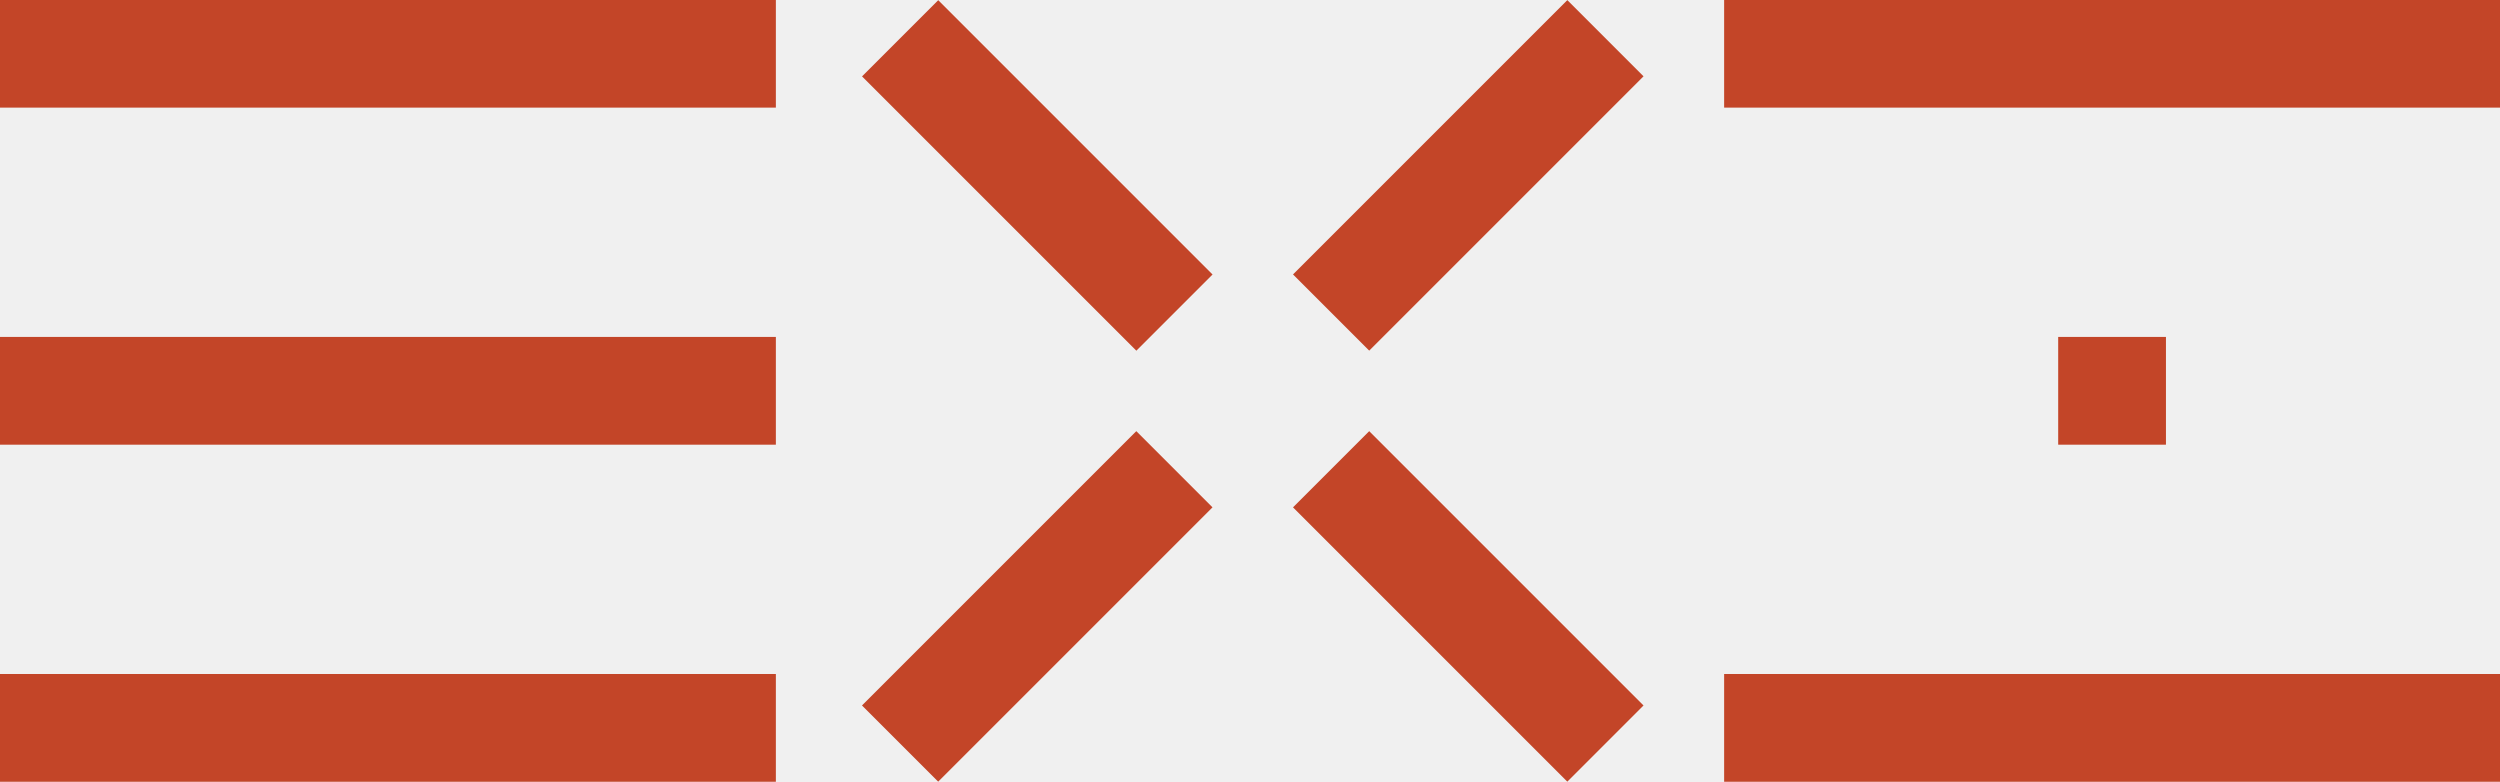
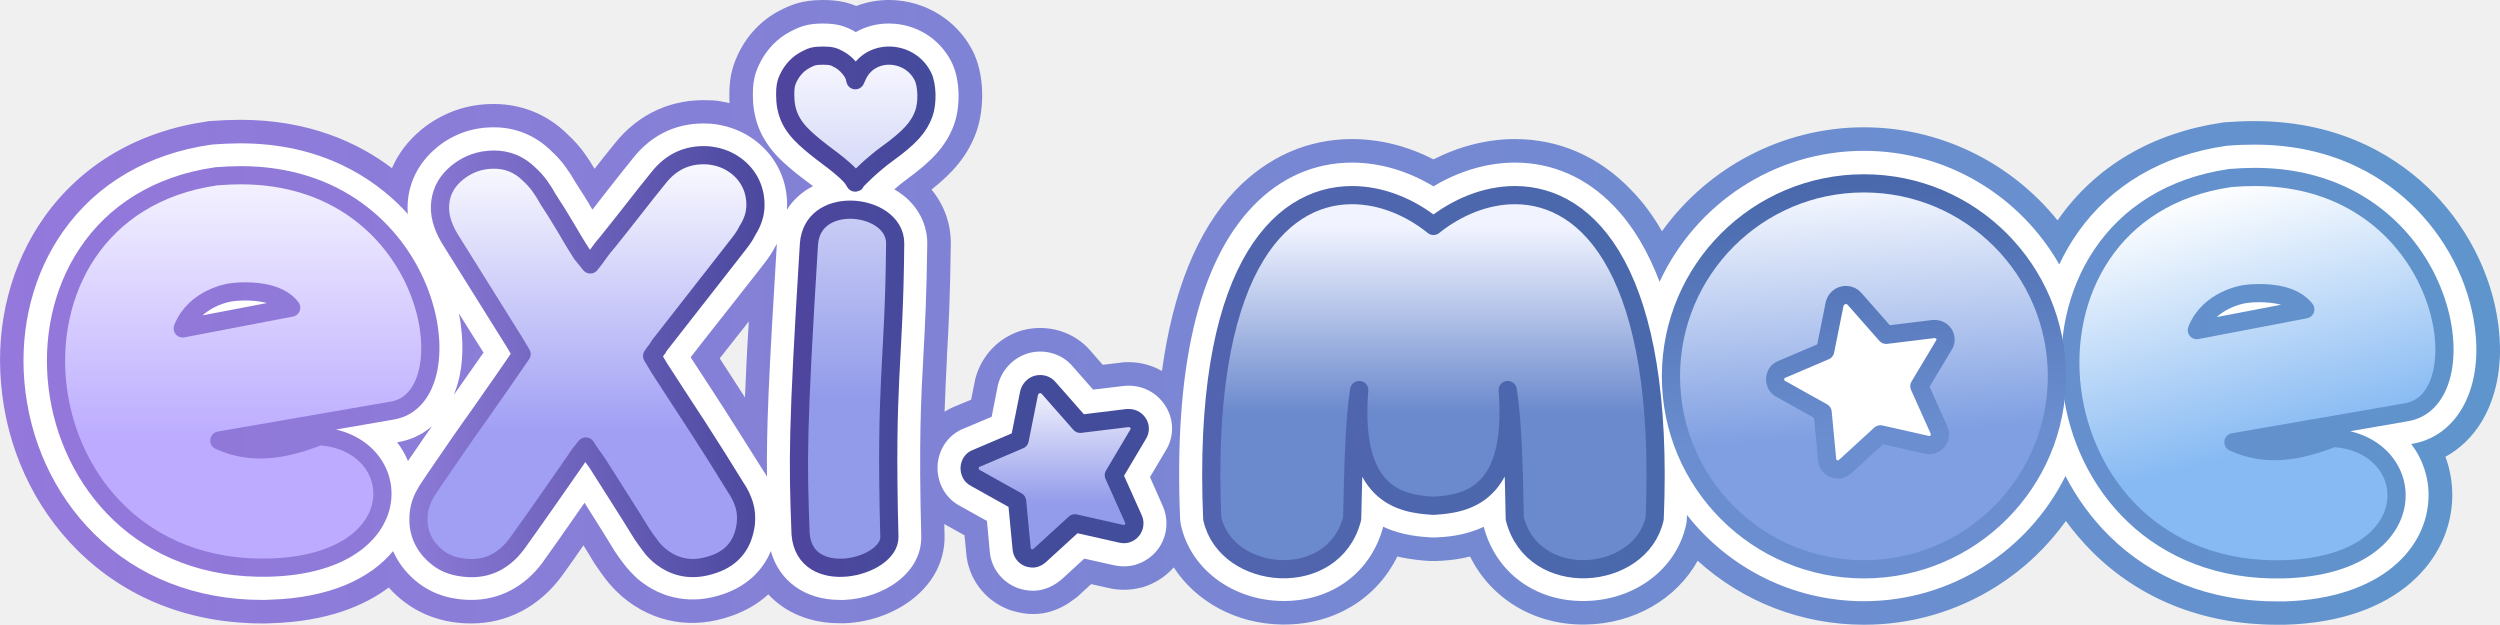
- <svg xmlns="http://www.w3.org/2000/svg" version="1.1" viewBox="0 0 58 18.132">
-   <g transform="translate(0 -4.1633)">
-     <g transform="translate(-75 -135.27)">
-       <rect fill="#c34528" x="75" y="139.43" width="18" height="2.5" />
-       <rect fill="#c34528" x="75" y="147.25" width="18" height="2.5" />
-       <rect fill="#c34528" x="75" y="155.07" width="18" height="2.5" />
-     </g>
-     <g transform="translate(-71.232 -139.8)">
-       <rect fill="#c34528" transform="rotate(-45)" x="-34.719" y="177.88" width="9" height="2.5" />
-       <rect fill="#c34528" transform="matrix(-.70711 -.70711 -.70711 .70711 0 0)" x="-190.7" y="36.04" width="9" height="2.5" />
-       <rect fill="#c34528" transform="rotate(-45)" x="-48.861" y="177.88" width="9" height="2.5" />
-       <rect fill="#c34528" transform="matrix(-.70711 -.70711 -.70711 .70711 0 0)" x="-176.56" y="36.04" width="9" height="2.5" />
-     </g>
-     <g transform="translate(-75 -135.27)">
-       <rect fill="#c34528" x="115" y="139.43" width="18" height="2.5" />
-       <rect fill="#c34528" x="122.75" y="147.25" width="2.5" height="2.5" />
-       <rect fill="#c34528" x="115" y="155.07" width="18" height="2.5" />
-     </g>
-   </g>
+ <svg xmlns="http://www.w3.org/2000/svg" version="1.1" viewBox="0 0 1168.5 292.1" xml:space="preserve">
+   <style type="text/css">
+ 	.st0{fill:url(#i);}
+ 	.st1, .st2{fill:#FFFFFF;}
+ 	.st3{fill:url(#h);stroke:url(#g);stroke-width:8.5;stroke-linecap:round;stroke-linejoin:round;}
+ 	.st4{fill:url(#f);stroke:url(#e);stroke-width:8.5;stroke-linecap:round;stroke-linejoin:round;}
+ 	.st5{fill:url(#d);stroke:url(#c);stroke-width:8.5;stroke-linecap:round;stroke-linejoin:round;}
+ 	.st6{fill:url(#b);stroke:url(#a);stroke-width:8.5;stroke-linecap:round;stroke-linejoin:round;stroke-miterlimit:37.795;}
+ 	.st7{fill:url(#o);stroke:url(#n);stroke-width:8.5;stroke-linecap:round;stroke-linejoin:round;}
+ 	.st8{fill:url(#m);stroke:url(#l);stroke-width:8.5;stroke-linecap:round;stroke-linejoin:round;stroke-miterlimit:15.118;}
+ 	.st9{fill:url(#k);stroke:url(#j);stroke-width:8.5;stroke-linecap:round;stroke-linejoin:round;stroke-miterlimit:10;}
+ </style>
+   <linearGradient id="i" x2="1168.5" y1="146.05" y2="146.05" gradientUnits="userSpaceOnUse">
+     <stop stop-color="#9478DB" offset="0" />
+     <stop stop-color="#5E95CC" offset="1" />
+   </linearGradient>
+   <path class="st0" d="m1168.2 156.4c-1.9-24-13.1-48.1-30.8-66.2-15-15.3-41.7-33.6-83.7-33.6-4.6 0-8.6 0.2-13.1 0.5-0.5 0-0.9 0.1-1.2 0.1-0.2 0-0.5 0.1-0.7 0.1-32.6 4.8-59.1 20.3-76.5 45-0.2 0.2-0.3 0.5-0.5 0.7-21.9-27.2-55.1-43.5-90.5-43.5-37.7 0-72.8 18.5-94.4 48.6-4.2-7.4-9-13.8-14.4-19.3-14.9-15.6-33.7-23.8-54.3-23.8-12.8 0-25.9 3.3-38.1 9.5-12.2-6.3-25.2-9.5-38.1-9.5-20.6 0-39.4 8.3-54.4 23.9-17.8 18.7-29.3 47-34.4 84.5-5.1-2.9-11-4.4-17.2-4.1-0.6 0-1.1 0.1-1.5 0.1-0.2 0-0.4 0-0.5 0.1l-8.5 1-5.5-6.3c-7.6-9.1-20-12.9-31.7-9.9-10.8 2.9-19.3 11.5-22.2 22.3-0.2 0.5-0.3 1-0.3 1.3 0 0.1-0.1 0.3-0.1 0.4l-1.7 8.5-7.2 3c-1.8 0.7-3.6 1.6-5.2 2.6 0.3-9.3 0.7-17.1 1.1-25.1v-0.9c0.8-13.2 1.5-28.1 1.8-52.5 0.1-9.3-3.1-18.1-9-25.3 9.6-7.6 16.8-15.5 20.9-26.8 3.7-10.2 4.3-26.7-1.9-38.5-7.4-14-22-23-38.2-23.3-5.6-0.1-11 0.9-16 2.8-4.3-1.8-8.9-2.8-15.7-2.8-9.6 0-15.1 2.4-19.8 4.8-8.6 4.4-15.5 11.5-19.8 20.7-3.3 6.9-4 12.6-4 19.1 0 1.2 0 2.4 0.1 3.6-2.6-0.6-5.2-1.1-7.9-1.3h-1-0.1c-17.7-1-33.6 6.2-44.7 20.2-3.1 3.8-6.2 7.7-9.4 11.8-1.5-2.6-3.2-5.2-4.9-7.5-2.2-3.1-4.8-5.9-7.9-8.8-9.4-9.2-21.3-14-34.4-14-12.5 0-23.7 4-33.4 11.7-0.2 0.2-0.5 0.4-0.7 0.6-6 5-10.5 11-13.4 17.7-15.7-11.9-38.8-22.6-70.8-22.6h-0.2c-4.2 0-8.5 0.2-12.9 0.5-0.6 0-1 0.1-1.4 0.1-0.2 0-0.4 0-0.7 0.1-32.6 4.6-59.1 20.2-76.6 44.9-15.4 21.8-22.6 49.4-20.1 77.7 2.5 29.9 15.2 57.6 35.8 78 22.5 22.3 52.4 34.1 86.4 34.1 1.2 0 2.6 0 4-0.1 26.5-0.8 43.8-8.3 55-16.7 2.2 2.5 4.7 4.8 7.5 6.9 6.4 4.8 13.8 7.9 22 9.2 3.1 0.5 6.1 0.7 9.1 0.7 16.7 0 31.6-7.8 42.1-21.9 0.3-0.4 0.5-0.7 0.8-1.1 3.1-4.3 6.3-8.8 9.5-13.5 1.6 2.6 3.2 5.1 4.7 7.7 0.1 0.2 0.3 0.4 0.4 0.6s0.2 0.4 0.3 0.5c1.6 2.4 3.2 4.6 4.7 6.6 2.1 2.8 4.6 5.5 7.5 8.1 0.2 0.2 0.5 0.5 0.8 0.7 14.5 12.1 32.6 15.2 50.7 8.8 6.7-2.3 12.5-5.7 17.3-10.1 8 8.6 19.6 13.5 33.3 13.5h2.1 0.5c23.1-1 46.7-16.5 46.5-40.7v-0.4c-0.1-1.8-0.1-3.6-0.1-5.3 0.7 0.5 1.5 0.9 2.2 1.3l7.2 4 0.8 8.1c0.8 11.8 8.5 22.2 19.6 26.5 0.7 0.3 1.6 0.6 2.8 0.9 2.9 0.8 5.8 1.3 8.8 1.3s5.9-0.4 8.6-1.3c3.9-1.2 7.6-3.2 11-5.9 0.3-0.2 0.7-0.5 1.2-0.9l6.4-5.9 8.4 1.9c5 1.1 9.9 1 14.6-0.2h0.2c0.4-0.1 0.8-0.2 1.4-0.4 5.4-1.7 10.3-4.9 14-9.1 10.4 16 29.2 26.4 50.5 26.7h1.1c23.6 0 43.3-12.2 52.9-31.8 6.4 1.5 11.9 1.9 15.1 2.1h0.3 0.7 1.8 0.5c3.1-0.1 8.8-0.4 15.6-2.1 9.8 19.8 30.2 32.2 53.9 31.8 22.8-0.3 42.6-12 52.5-29.8 21.2 19.2 48.6 29.9 77.8 29.9 22 0 43.4-6.2 62-18 12.7-8 23.6-18.4 32.3-30.5 3.7 5.1 7.8 9.9 12.3 14.4 22.4 22.3 52.3 34.1 86.4 34.1h3.7c53.3-1.5 77.7-31.1 78.2-59.7 0.1-6.5-1-12.9-3.2-18.8 6.9-3.8 12.8-9.5 17.1-16.7 6.5-11 9.4-25 8.1-40.4zm-820 29.4c0-0.1-0.1-0.1-0.1-0.2-3.8-5.9-7.8-12-11.7-18.1 2.8-3.6 5.8-7.4 8.9-11.3 1.6-2 3.2-4 4.7-6-0.9 14.3-1.4 25.9-1.8 35.6z" />
+   <path class="st1" d="m1127.2 207.5h-0.2c5.4 7.1 8.3 15.7 8.1 24.7-0.4 23.4-21.4 47.6-67.5 48.9h-3.4c-31.1 0-58.2-10.6-78.6-30.9-8.1-8.1-14.9-17.4-20.2-27.7-17.2 34.6-53 58.5-94.2 58.5-33.5 0-63.5-15.8-82.7-40.3 0 0.7-0.1 1.5-0.1 2.2 0 0.9-0.2 1.8-0.4 2.7-4.6 20.5-24 35-47.2 35.3-23.1 0.4-41.7-13.3-47.3-34.7-9 4.3-17.9 4.8-22.6 5h-1.8c-4.7-0.3-13.6-0.8-22.6-5-5.6 21.2-23.7 34.7-46.4 34.7h-0.9c-23.2-0.4-42.6-14.9-47.2-35.3-0.2-0.9-0.3-1.8-0.4-2.7-3-70.5 8.4-119.7 33.9-146.4 12.8-13.4 28.8-20.5 46.4-20.5 13 0 26.2 3.9 38.1 11.1 12-7.2 25.2-11.1 38.1-11.1 17.5 0 33.5 7 46.3 20.4 8.8 9.1 15.8 20.9 21.3 35.3 16.7-36.1 53.2-61.2 95.5-61.2 39.1 0 73.2 21.4 91.3 53.1 2.5-5.3 5.4-10.3 8.7-15 15.7-22.2 39.6-36.1 69.1-40.4 0.3 0 0.7-0.1 1-0.1 4.9-0.4 8.7-0.5 12.4-0.5h0.1c38.2 0 62.2 16.5 75.7 30.3 15.9 16.3 26 37.9 27.7 59.4 2.2 26.8-9.9 46.9-30 50.2z" />
+   <path class="st2" d="m543.3 236.1c3.2 6.8 2.3 15-2.3 20.9-2.5 3.2-6.1 5.7-10.1 6.9-0.2 0.1-0.4 0.1-0.7 0.2-3.1 0.8-6.3 0.8-9.5 0.1l-13.9-3.1-10.7 9.8c-0.1 0.1-0.3 0.2-0.4 0.3-2.3 1.9-4.8 3.3-7.5 4.1-1.9 0.6-3.8 0.8-5.4 0.8-2.8 0-5-0.6-6-0.9-0.5-0.1-1-0.3-1.5-0.5-7.2-2.8-12.2-9.5-12.7-17.2l-1.3-14-12.4-6.9c-6.6-3.4-10.7-10.2-10.7-18v-0.8c0.4-8 5.3-14.9 12.5-17.6l12.8-5.4 2.8-14.2c0.1-0.3 0.1-0.6 0.2-0.9 1.9-7.2 7.5-12.8 14.5-14.7 7.6-2 15.6 0.5 20.5 6.4l9.4 10.7 14.3-1.7c0.4 0 0.7-0.1 1.1-0.1 7.3-0.4 14 2.9 18 8.8 4.5 6.4 4.7 15 0.5 21.6l-7.3 12.3 5.8 13.1z" />
+   <path class="st2" d="m444.6 28.7c-5.5-10.7-16.4-17.5-28.6-17.7-5.8-0.1-11.3 1.3-16 4-0.1-0.1-0.3-0.2-0.4-0.2l-0.1-0.1c-4.6-2.5-8-3.7-15-3.7-7.3 0-10.9 1.6-14.8 3.6-6.5 3.3-11.6 8.7-14.9 15.6-2.4 5-2.9 9-2.9 14.3 0 12.4 4.5 22.3 14.1 31.2 4 3.6 5.7 5.1 14 11.3-5.1 2.6-9.2 6.3-12.2 11 0-0.7 0.1-1.4 0.1-2.2 0-6.5-1.5-12.6-4.5-18.1s-7.3-10.1-12.8-13.7c-5.5-3.5-11.7-5.6-18.5-6.2h-0.4c-14.4-0.9-26.8 4.7-35.8 16.1-3.9 4.8-7.9 9.9-12 15.1-2.3 3-4.7 6-7 9-2.5-4.4-5.3-8.7-8-12.9-1.4-2.5-3-5-4.7-7.3-1.9-2.6-4.1-5-6.6-7.3-7.3-7.2-16.6-11-26.8-11-9.9 0-18.8 3.1-26.5 9.3l-0.2 0.2c-7.5 6.2-12.1 14.3-13.3 23.4-0.3 2.5-0.4 5.1-0.2 7.6-0.8-0.9-1.7-1.8-2.5-2.7-13.5-13.8-37.5-30.3-75.7-30.3h-0.2c-3.7 0-7.5 0.2-12.4 0.5-0.3 0-0.7 0.1-1 0.1-29.5 4.2-53.5 18.2-69.2 40.4-13.9 19.6-20.4 44.6-18.2 70.4 2.3 27.3 13.9 52.6 32.6 71.1 20.4 20.2 47.6 30.9 78.7 30.9 1.1 0 2.3 0 3.4-0.1 28.3-0.8 47.2-10.1 57.6-22.7l1.2 2.4c2.6 4.9 6.3 9.2 10.9 12.7 4.9 3.7 10.6 6.1 17.1 7.1 2.5 0.4 5 0.6 7.4 0.6 13.2 0 24.9-6.1 33.4-17.6 0 0 0.1-0.1 0.1-0.2 4.5-6.3 9.2-12.9 13.9-19.7l5.5-7.9c1.2 1.9 2.4 3.8 3.6 5.7 3.4 5.4 6.9 10.9 10.2 16.4 0.1 0.2 0.2 0.3 0.3 0.5 1.4 2.1 2.9 4.2 4.3 6 1.9 2.5 4.1 4.8 6.4 6.9l0.2 0.2c11.4 9.5 25.6 12 40.1 6.9 10.4-3.6 18-10.5 22-20 3.9 14 16 22.8 32.2 22.8h2.1c17.9-0.8 36.2-12.1 36-29.6v-0.2c-1.2-44.8-0.1-64.2 1-84.6 0.8-14.1 1.5-28.7 1.8-52 0.1-7.5-2.9-14.7-8.4-20.2-2-2-4.4-3.8-7-5.3 1.8-1.6 3.8-3.2 5.7-4.6 10.8-7.9 18.3-14.9 22.2-25.6 2.9-7.9 3.2-21-1.3-29.6zm-252.2 184.3-0.1 0.1c-0.5 0.8-1.1 1.6-1.6 2.4-1.3-3.1-3-6.1-5.1-8.8h0.2c6.2-1 11.6-3.6 16.1-7.5-3.2 4.6-6.4 9.2-9.5 13.8zm19.7-28.4c3.3-7.9 4.6-17.4 3.8-28-0.3-3.4-0.7-6.7-1.4-10.1 3.8 6.1 7.6 12.2 11.5 18.3-4.7 6.7-9.3 13.3-13.9 19.8zm146.4 38.2c-0.7-1.2-1.4-2.4-2.2-3.5-5.8-9.3-11.7-18.6-17.5-27.7-5.3-8.2-10.6-16.4-16-24.6 4.5-5.8 9.1-11.7 13.8-17.6 5.6-7 11.2-14.3 16.9-21.5 1.4-1.8 2.8-3.6 4.2-5.4 1.8-2.4 3.5-4.9 4.8-7.5 0.2-0.3 0.4-0.7 0.6-1-3.8 61.8-4.9 86.7-4.6 108.8z" />
+   <linearGradient id="h" x1="1033.5" x2="1065.5" y1="-445.16" y2="-564.38" gradientTransform="matrix(1 0 0 -1 .00012207 -357.02)" gradientUnits="userSpaceOnUse">
+     <stop stop-color="#fff" offset="0" />
+     <stop stop-color="#87BAF3" offset="1" />
+   </linearGradient>
+   <linearGradient id="g" x1="963.42" x2="1146.8" y1="-531.44" y2="-531.44" gradientTransform="matrix(1 0 0 -1 .00012207 -357.02)" gradientUnits="userSpaceOnUse">
+     <stop stop-color="#668FCE" offset="0" />
+     <stop stop-color="#5F93CB" offset="1" />
+   </linearGradient>
+   <path class="st3" d="m1053.8 82.7c-3.7 0-7.4 0.2-11.3 0.5-112.1 16.1-93.7 185.8 24.7 182.9 68-1.8 64.5-58.9 23.4-61.4-15.6 6.1-31.1 9.2-46.7 2l80.8-14c36.5-5.8 19-110.1-70.9-110zm2.1 54.3c6.7 0 16.6 1.1 21.6 7.6l-50.7 9.7c5.7-14.5 22.2-16.8 22.2-16.8s2.9-0.5 6.9-0.5z" />
+   <linearGradient id="f" x1="865.21" x2="873.07" y1="-443.12" y2="-560.52" gradientTransform="matrix(1 0 0 -1 .00012207 -357.02)" gradientUnits="userSpaceOnUse">
+     <stop stop-color="#F6F9FF" offset="0" />
+     <stop stop-color="#7F9FE2" offset="1" />
+   </linearGradient>
+   <linearGradient id="e" x1="865.21" x2="873.07" y1="-443.12" y2="-560.52" gradientTransform="matrix(1 0 0 -1 .00012207 -357.02)" gradientUnits="userSpaceOnUse">
+     <stop stop-color="#4969AC" offset="0" />
+     <stop stop-color="#6A8ECF" offset="1" />
+   </linearGradient>
+   <path class="st4" d="m871.2 85.7c-49.8 0-90.2 40.4-90.2 90.2s40.4 90.2 90.2 90.2 90.2-40.4 90.2-90.2-40.4-90.2-90.2-90.2zm-8.2 52.2c1.5 0 2.9 0.7 3.8 1.8l14.8 16.8 22.1-2.7c2-0.1 3.8 0.6 4.9 2.3 1 1.5 1 3.8 0 5.2l-11.5 19.2 9.1 20.3c0.9 1.8 0.6 3.9-0.6 5.4-0.6 0.8-1.6 1.4-2.6 1.7-0.8 0.2-1.6 0.2-2.4 0l-21.7-4.9-16.5 15.1c-0.7 0.6-1.4 1-2.1 1.2-0.9 0.3-2 0.1-3.1-0.2-1.8-0.7-3.1-2.4-3.2-4.4l-2.1-22-19.5-10.9c-1.9-0.9-2.7-2.7-2.7-4.7 0.1-2 1.2-3.8 3-4.4l20.4-8.7 4.4-21.9c0.5-1.9 1.9-3.5 3.8-4 0.7-0.2 1.2-0.3 1.7-0.2z" />
+   <linearGradient id="d" x1="670.01" x2="670.01" y1="-462.66" y2="-593.5" gradientTransform="matrix(1 0 0 -1 .00012207 -357.02)" gradientUnits="userSpaceOnUse">
+     <stop stop-color="#F1F4FF" offset="0" />
+     <stop stop-color="#6B89CD" offset=".67" />
+   </linearGradient>
+   <linearGradient id="c" x1="561.9" x2="778.12" y1="-535.65" y2="-535.65" gradientTransform="matrix(1 0 0 -1 .00012207 -357.02)" gradientUnits="userSpaceOnUse">
+     <stop stop-color="#5264AF" offset="0" />
+     <stop stop-color="#4969AC" offset="1" />
+   </linearGradient>
+   <path class="st5" d="m631.9 91.2c-34.8 0-70.2 36.9-65.3 151.2 6.6 29.3 56.7 33.7 65.4 0 0.5-21.5 0.9-45.3 3.3-60.1-3.9 49.5 19.4 53.2 34.7 54.1 15.3-0.9 38.6-4.6 34.7-54.1 2.4 14.7 2.9 38.6 3.3 60.1 8.7 33.7 58.8 29.3 65.4 0 4.8-114.4-30.5-151.2-65.3-151.2-13.6 0-27.1 5.6-38.1 14.4-10.9-8.8-24.4-14.4-38.1-14.4z" />
+   <linearGradient id="b" x1="33.287" x2="33.287" y1="371.45" y2="347.5" gradientTransform="matrix(3.7795 0 0 -3.7795 367.18 1578.9)" gradientUnits="userSpaceOnUse">
+     <stop stop-color="#fff" offset="0" />
+     <stop stop-color="#939BEB" offset=".67" />
+   </linearGradient>
+   <linearGradient id="a" x1="21.678" x2="44.955" y1="359.46" y2="359.46" gradientTransform="matrix(3.7795 0 0 -3.7795 367.18 1578.9)" gradientUnits="userSpaceOnUse">
+     <stop stop-color="#444B9B" offset="0" />
+     <stop stop-color="#424D9B" offset="1" />
+   </linearGradient>
+   <path class="st6" d="m532 202.9-11.4 19.2 9.1 20.3c0.9 1.8 0.6 3.9-0.6 5.4-0.6 0.8-1.6 1.4-2.6 1.7-0.8 0.2-1.6 0.2-2.4 0l-21.7-4.9-16.5 15.1c-0.7 0.6-1.4 1-2.1 1.2-0.9 0.3-2 0.1-3.1-0.2-1.8-0.7-3.1-2.4-3.2-4.4l-2.1-22-19.5-10.9c-1.9-0.9-2.7-2.7-2.7-4.7 0.1-2 1.2-3.8 3-4.4l20.4-8.7 4.4-21.9c0.5-1.9 1.9-3.5 3.8-4s4.1 0.1 5.3 1.6l14.8 16.8 22.1-2.7c2-0.1 3.8 0.6 4.9 2.3 1.1 1.5 1.1 3.7 0.1 5.2z" />
+   <linearGradient id="o" x1="6.75" x2="6.75" y1="408.4" y2="345.06" gradientTransform="matrix(3.7795 0 0 -3.7795 374.52 1569.6)" gradientUnits="userSpaceOnUse">
+     <stop stop-color="#F8F8FF" offset="0" />
+     <stop stop-color="#929BEA" offset=".67" />
+   </linearGradient>
+   <linearGradient id="n" x1="-6.288" x2="19.704" y1="376.73" y2="376.73" gradientTransform="matrix(3.7795 0 0 -3.7795 374.52 1569.6)" gradientUnits="userSpaceOnUse">
+     <stop stop-color="#52439F" offset="0" />
+     <stop stop-color="#424D9B" offset="1" />
+   </linearGradient>
+   <path class="st7" d="m415.8 26c-6.1-0.1-12.1 3-15 9.3l-1 2.2-0.4-1.6c-0.7-2.6-3.9-6.3-7-8-2.6-1.4-3.5-1.9-7.9-1.9-4.2 0-5.4 0.6-7.9 1.9-3.5 1.8-6.3 4.7-8.2 8.7-1.1 2.3-1.4 3.9-1.4 7.8 0 8.1 2.7 14.1 9.2 20.1 3.5 3.2 4.7 4.2 13.3 10.7 2.9 2.2 6.5 5.3 7.9 6.9 2.7 3 2.1 4 2.7 2.8 0.5-1 8.1-8.4 14.8-13.2 10.2-7.4 14.6-12.2 16.9-18.6 1.8-4.9 1.6-13.5-0.5-17.5-3.2-6.3-9.4-9.5-15.5-9.6zm-18.7 72c-9.3 0.1-18.2 4.9-19 16.1-5.4 87.3-5.2 101.2-3.9 135.5 2 25.5 41.7 15.7 41.5 1.4-2-75.4 2.2-79.1 2.7-137.2 0.1-9.9-10.8-15.9-21.3-15.8z" />
+   <linearGradient id="m" x1="-67.071" x2="-67.071" y1="397.26" y2="346.35" gradientTransform="matrix(3.7795 0 0 -3.7795 367.18 1578.9)" gradientUnits="userSpaceOnUse">
+     <stop stop-color="#F7F6FF" offset="0" />
+     <stop stop-color="#BCABFF" offset=".67" />
+   </linearGradient>
+   <linearGradient id="l" x1="-91.339" x2="-42.798" y1="371.81" y2="371.81" gradientTransform="matrix(3.7795 0 0 -3.7795 367.18 1578.9)" gradientUnits="userSpaceOnUse">
+     <stop stop-color="#9377DA" offset="0" />
+     <stop stop-color="#8D7AD8" offset="1" />
+   </linearGradient>
+   <path class="st8" d="m112.4 81.9c-3.7 0-7.4 0.2-11.3 0.5-112.2 16.1-93.8 185.8 24.7 182.9 68-1.8 64.5-58.9 23.4-61.4-15.6 6.1-31.1 9.2-46.7 2l80.8-14c36.5-5.8 19-110.1-70.9-110zm2.1 54.3c6.7 0 16.6 1.1 21.6 7.6l-50.7 9.7c5.7-14.5 22.2-16.8 22.2-16.8s2.9-0.5 6.9-0.5z" />
+   <linearGradient id="k" x1="274.37" x2="274.37" y1="222.47" y2="29.662" gradientTransform="matrix(1 0 0 -1 0 295.01)" gradientUnits="userSpaceOnUse">
+     <stop stop-color="#FCFCFF" offset="0" />
+     <stop stop-color="#A09FF4" offset=".67" />
+   </linearGradient>
+   <linearGradient id="j" x1="191.35" x2="357.38" y1="125.97" y2="125.97" gradientTransform="matrix(1 0 0 -1 0 295.01)" gradientUnits="userSpaceOnUse">
+     <stop stop-color="#8C7AD7" offset="0" />
+     <stop stop-color="#4B489E" offset="1" />
+   </linearGradient>
+   <path class="st9" d="m275.9 123.6c1.6-2 3-3.8 4.2-5.6 1.2-1.7 2.5-3.3 3.9-4.9 4-5 8-10 11.9-15s7.8-10 11.9-15c6-7.6 13.7-11.1 23.1-10.5 4.4 0.4 8.3 1.7 11.7 3.9s6 5 7.8 8.3 2.7 7 2.7 11-1.2 7.9-3.6 11.7c-1 2-2.2 3.9-3.6 5.7s-2.8 3.6-4.2 5.4c-5.6 7.2-11.2 14.4-16.8 21.5s-11.2 14.3-16.8 21.5c-0.4 0.8-0.9 1.6-1.5 2.3s-1.2 1.6-1.8 2.5l3.6 6c6 9.2 11.9 18.4 17.9 27.5 5.9 9.1 11.7 18.4 17.5 27.8 1.8 2.6 3.1 5.3 4 8.1s1.1 5.8 0.8 9c-1.2 9.6-6.2 15.9-15 18.9-9.6 3.4-18.1 2-25.5-4.2-1.6-1.4-3.1-2.9-4.3-4.7-1.3-1.7-2.6-3.5-3.8-5.3-3.4-5.6-6.9-11.1-10.4-16.6s-7-11-10.4-16.4c-1-1.4-1.9-2.6-2.7-3.8-0.8-1.1-1.7-2.4-2.7-4-1 1.2-1.9 2.3-2.6 3.2s-1.3 1.9-1.9 2.8c-4.6 6.6-9.2 13.2-13.8 19.8s-9.2 13.1-13.8 19.5c-6.8 9.2-15.6 12.9-26.4 11.1-4-0.6-7.5-2-10.4-4.2s-5.2-4.8-6.8-7.8-2.5-6.3-2.5-9.9c-0.1-3.6 0.6-7.2 2.3-10.8 1-2 2.1-3.8 3.3-5.5s2.4-3.5 3.6-5.3c6.4-9.4 12.8-18.7 19.4-27.9 6.5-9.2 13-18.6 19.6-28.2l-3.6-6-30-48c-3.6-6-5.1-11.7-4.4-17.1s3.3-10 8-13.8c5-4 10.7-6 17.1-6s11.9 2.3 16.5 6.9c1.8 1.6 3.4 3.4 4.8 5.3s2.7 4 3.9 6.2c2.8 4.2 5.4 8.5 8 12.8 2.5 4.3 5.1 8.7 7.9 13 0.8 0.9 2.1 2.6 3.9 4.8z" />
</svg>
